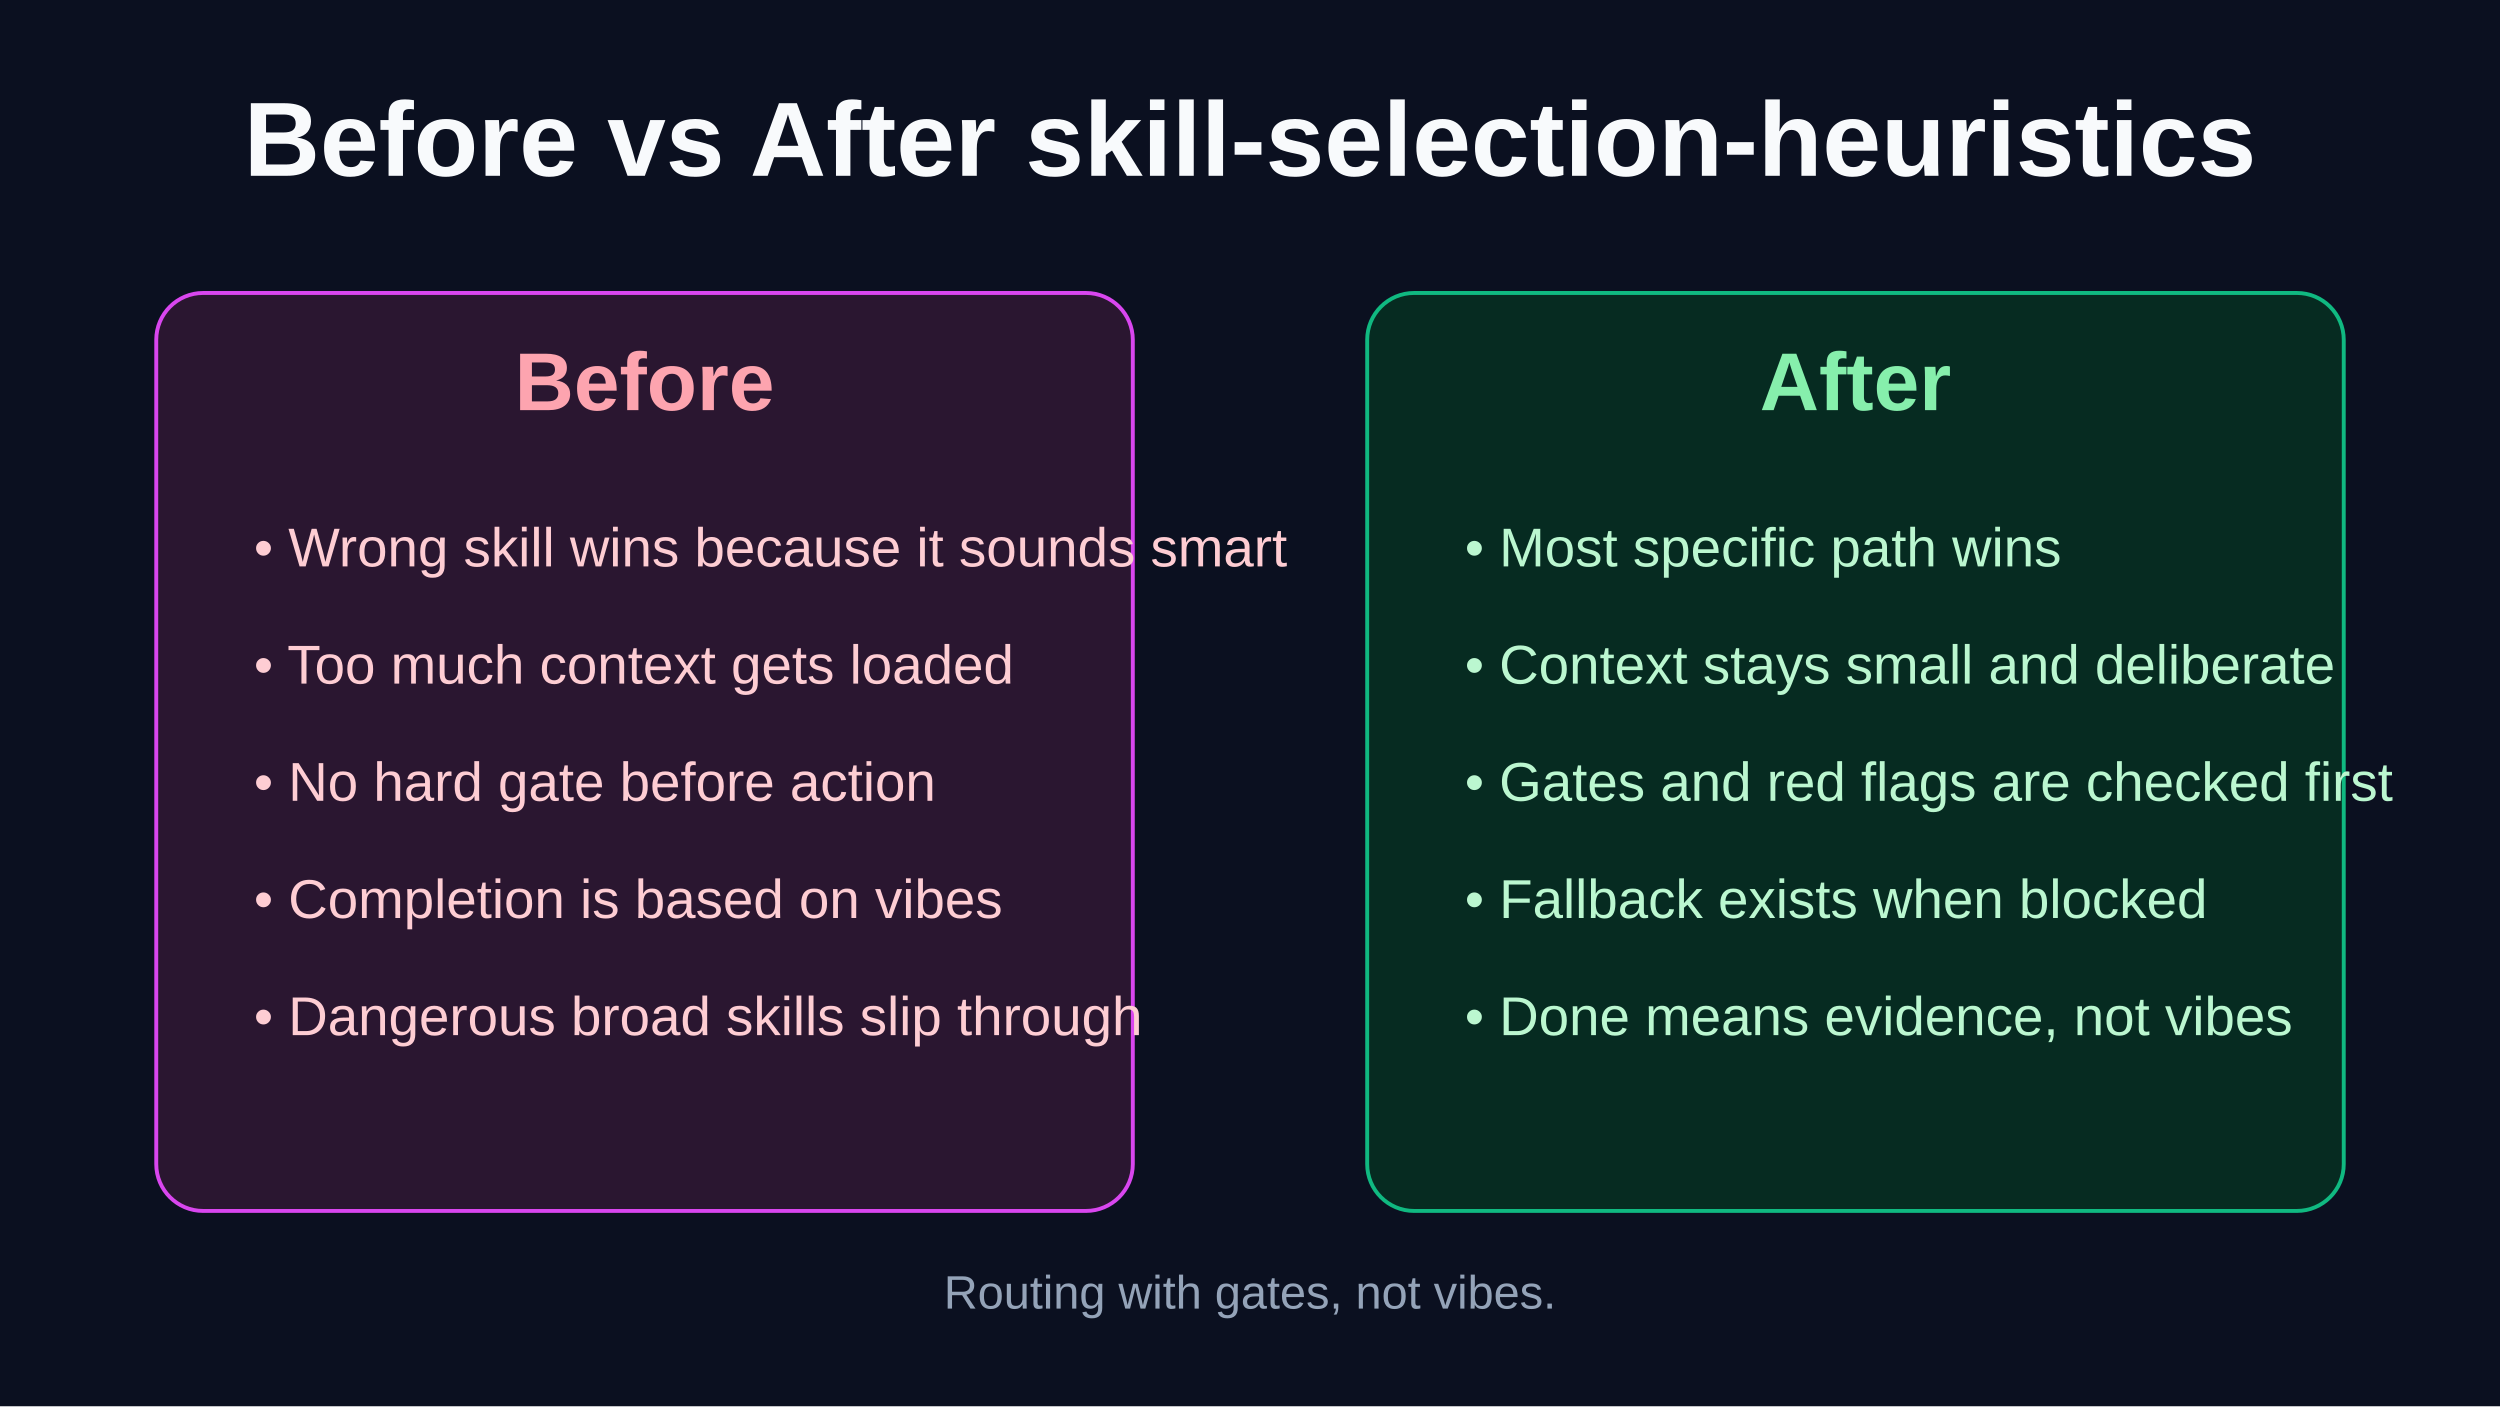
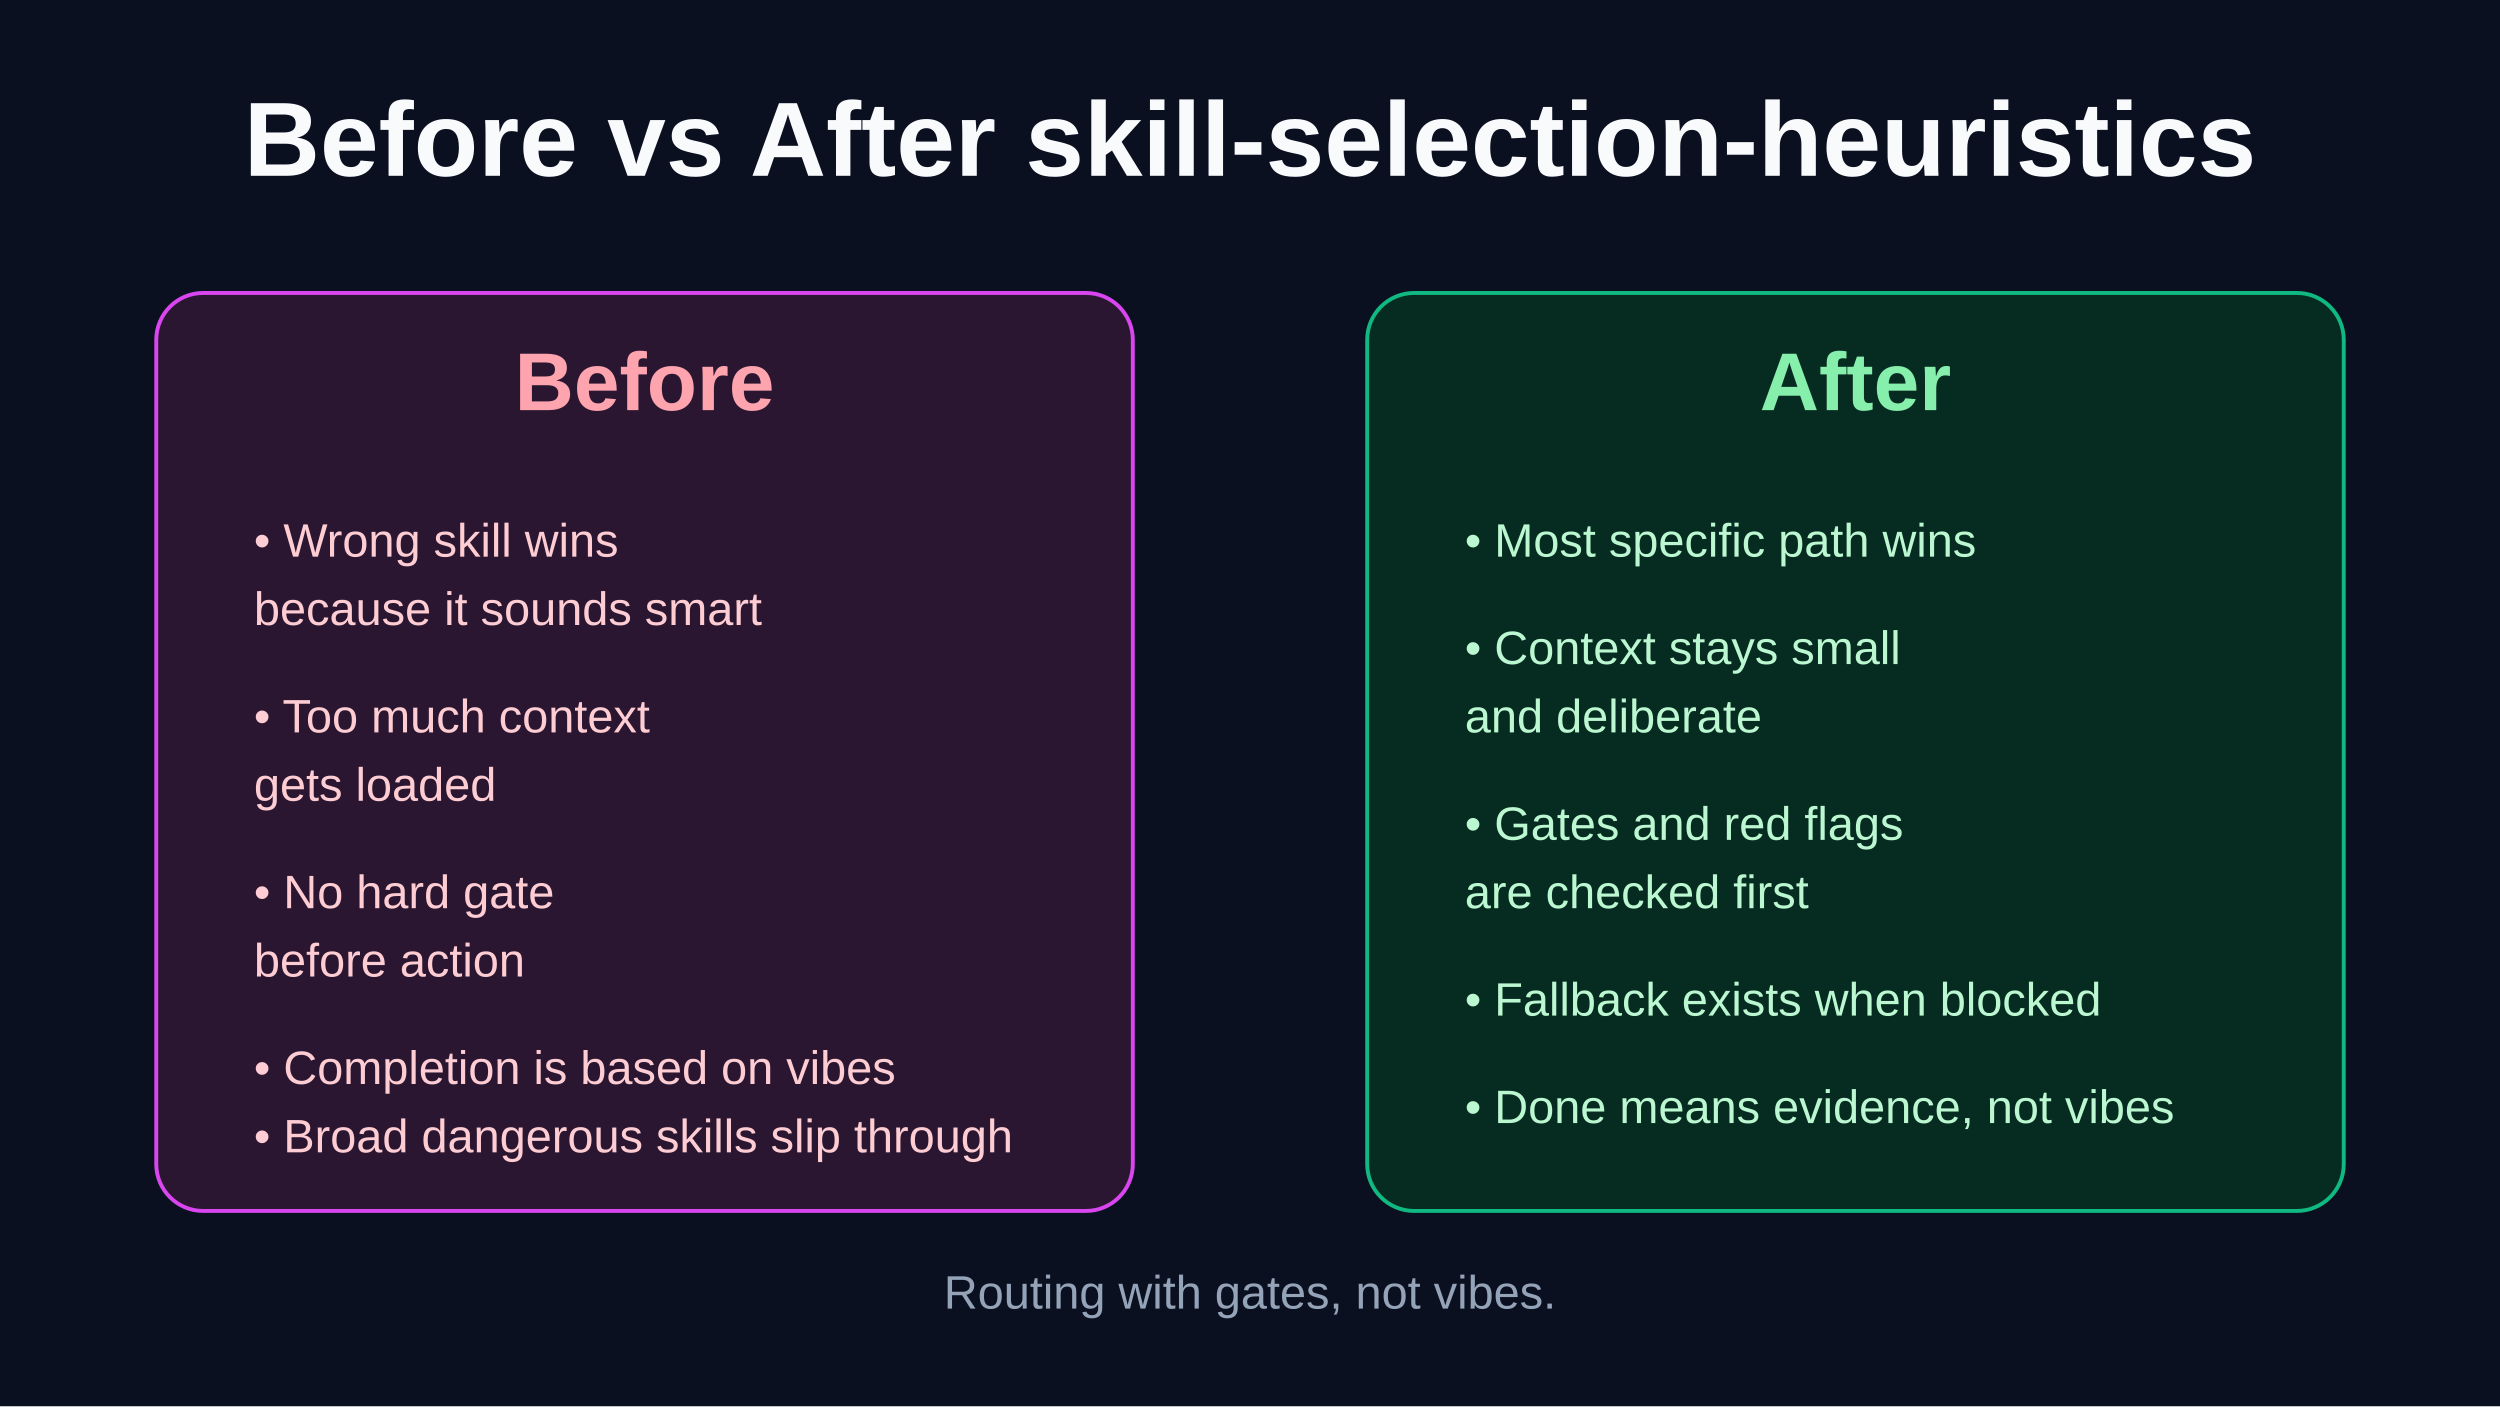
<svg xmlns="http://www.w3.org/2000/svg" width="1280" height="720" viewBox="0 0 1280 720">
  <rect width="1280" height="720" fill="#0b1020" />
  <text x="640" y="90" text-anchor="middle" fill="#f8fafc" font-size="54" font-family="Segoe UI, Arial, sans-serif" font-weight="700">Before vs After skill-selection-heuristics</text>
  <rect x="80" y="150" width="500" height="470" rx="24" fill="#2a1630" stroke="#d946ef" stroke-width="2" />
  <text x="330" y="210" text-anchor="middle" fill="#fda4af" font-size="42" font-family="Segoe UI, Arial, sans-serif" font-weight="700">Before</text>
-   <text x="130" y="290" fill="#fecdd3" font-size="28" font-family="Segoe UI, Arial, sans-serif">• Wrong skill wins because it sounds smart</text>
-   <text x="130" y="350" fill="#fecdd3" font-size="28" font-family="Segoe UI, Arial, sans-serif">• Too much context gets loaded</text>
-   <text x="130" y="410" fill="#fecdd3" font-size="28" font-family="Segoe UI, Arial, sans-serif">• No hard gate before action</text>
-   <text x="130" y="470" fill="#fecdd3" font-size="28" font-family="Segoe UI, Arial, sans-serif">• Completion is based on vibes</text>
-   <text x="130" y="530" fill="#fecdd3" font-size="28" font-family="Segoe UI, Arial, sans-serif">• Dangerous broad skills slip through</text>
+   <text x="130" y="285" fill="#fecdd3" font-size="24" font-family="Segoe UI, Arial, sans-serif">• Wrong skill wins</text>
+   <text x="130" y="320" fill="#fecdd3" font-size="24" font-family="Segoe UI, Arial, sans-serif">  because it sounds smart</text>
+   <text x="130" y="375" fill="#fecdd3" font-size="24" font-family="Segoe UI, Arial, sans-serif">• Too much context</text>
+   <text x="130" y="410" fill="#fecdd3" font-size="24" font-family="Segoe UI, Arial, sans-serif">  gets loaded</text>
+   <text x="130" y="465" fill="#fecdd3" font-size="24" font-family="Segoe UI, Arial, sans-serif">• No hard gate</text>
+   <text x="130" y="500" fill="#fecdd3" font-size="24" font-family="Segoe UI, Arial, sans-serif">  before action</text>
+   <text x="130" y="555" fill="#fecdd3" font-size="24" font-family="Segoe UI, Arial, sans-serif">• Completion is based on vibes</text>
+   <text x="130" y="590" fill="#fecdd3" font-size="24" font-family="Segoe UI, Arial, sans-serif">• Broad dangerous skills slip through</text>
  <rect x="700" y="150" width="500" height="470" rx="24" fill="#062b21" stroke="#10b981" stroke-width="2" />
  <text x="950" y="210" text-anchor="middle" fill="#86efac" font-size="42" font-family="Segoe UI, Arial, sans-serif" font-weight="700">After</text>
-   <text x="750" y="290" fill="#bbf7d0" font-size="28" font-family="Segoe UI, Arial, sans-serif">• Most specific path wins</text>
-   <text x="750" y="350" fill="#bbf7d0" font-size="28" font-family="Segoe UI, Arial, sans-serif">• Context stays small and deliberate</text>
-   <text x="750" y="410" fill="#bbf7d0" font-size="28" font-family="Segoe UI, Arial, sans-serif">• Gates and red flags are checked first</text>
-   <text x="750" y="470" fill="#bbf7d0" font-size="28" font-family="Segoe UI, Arial, sans-serif">• Fallback exists when blocked</text>
-   <text x="750" y="530" fill="#bbf7d0" font-size="28" font-family="Segoe UI, Arial, sans-serif">• Done means evidence, not vibes</text>
+   <text x="750" y="285" fill="#bbf7d0" font-size="24" font-family="Segoe UI, Arial, sans-serif">• Most specific path wins</text>
+   <text x="750" y="340" fill="#bbf7d0" font-size="24" font-family="Segoe UI, Arial, sans-serif">• Context stays small</text>
+   <text x="750" y="375" fill="#bbf7d0" font-size="24" font-family="Segoe UI, Arial, sans-serif">  and deliberate</text>
+   <text x="750" y="430" fill="#bbf7d0" font-size="24" font-family="Segoe UI, Arial, sans-serif">• Gates and red flags</text>
+   <text x="750" y="465" fill="#bbf7d0" font-size="24" font-family="Segoe UI, Arial, sans-serif">  are checked first</text>
+   <text x="750" y="520" fill="#bbf7d0" font-size="24" font-family="Segoe UI, Arial, sans-serif">• Fallback exists when blocked</text>
+   <text x="750" y="575" fill="#bbf7d0" font-size="24" font-family="Segoe UI, Arial, sans-serif">• Done means evidence, not vibes</text>
  <text x="640" y="670" text-anchor="middle" fill="#94a3b8" font-size="24" font-family="Segoe UI, Arial, sans-serif">Routing with gates, not vibes.</text>
</svg>
